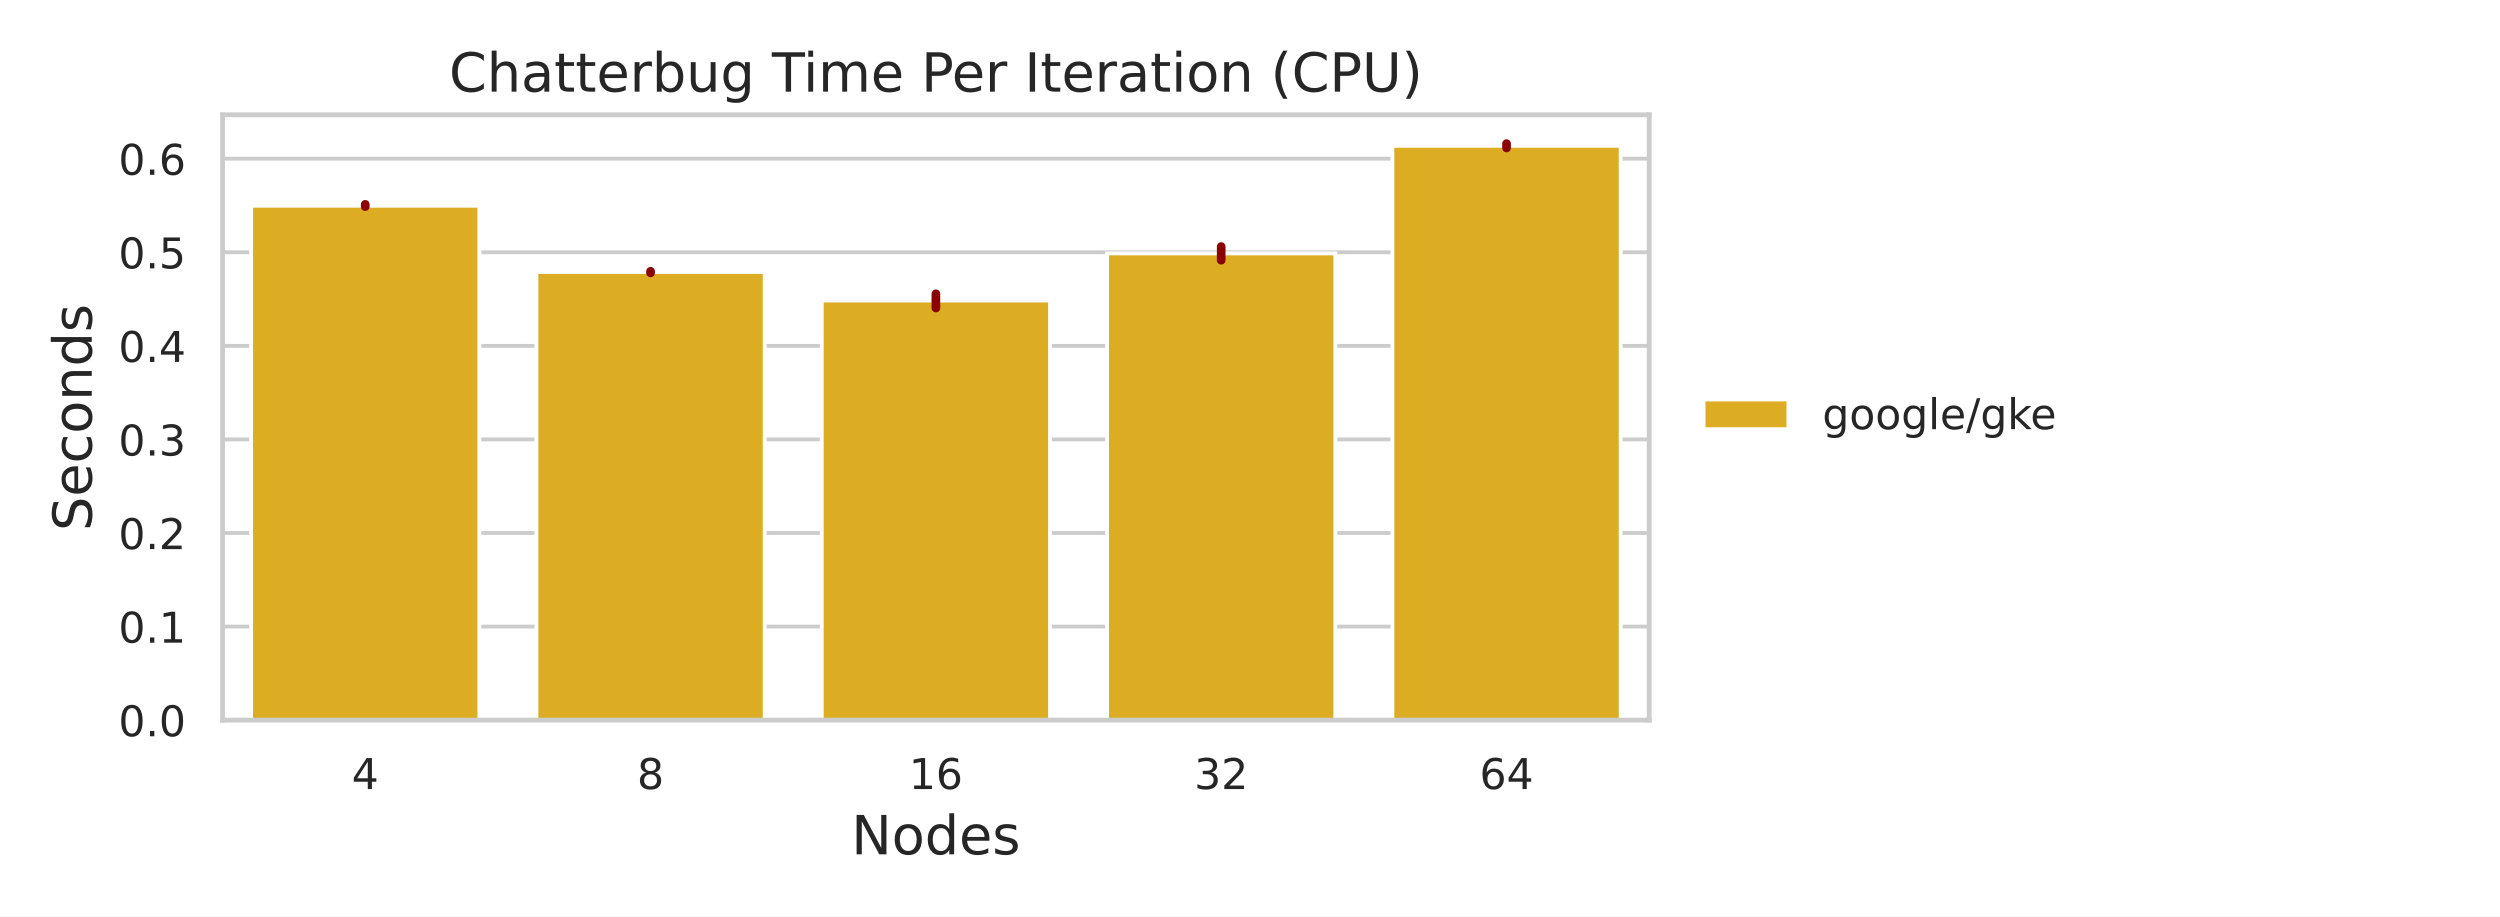
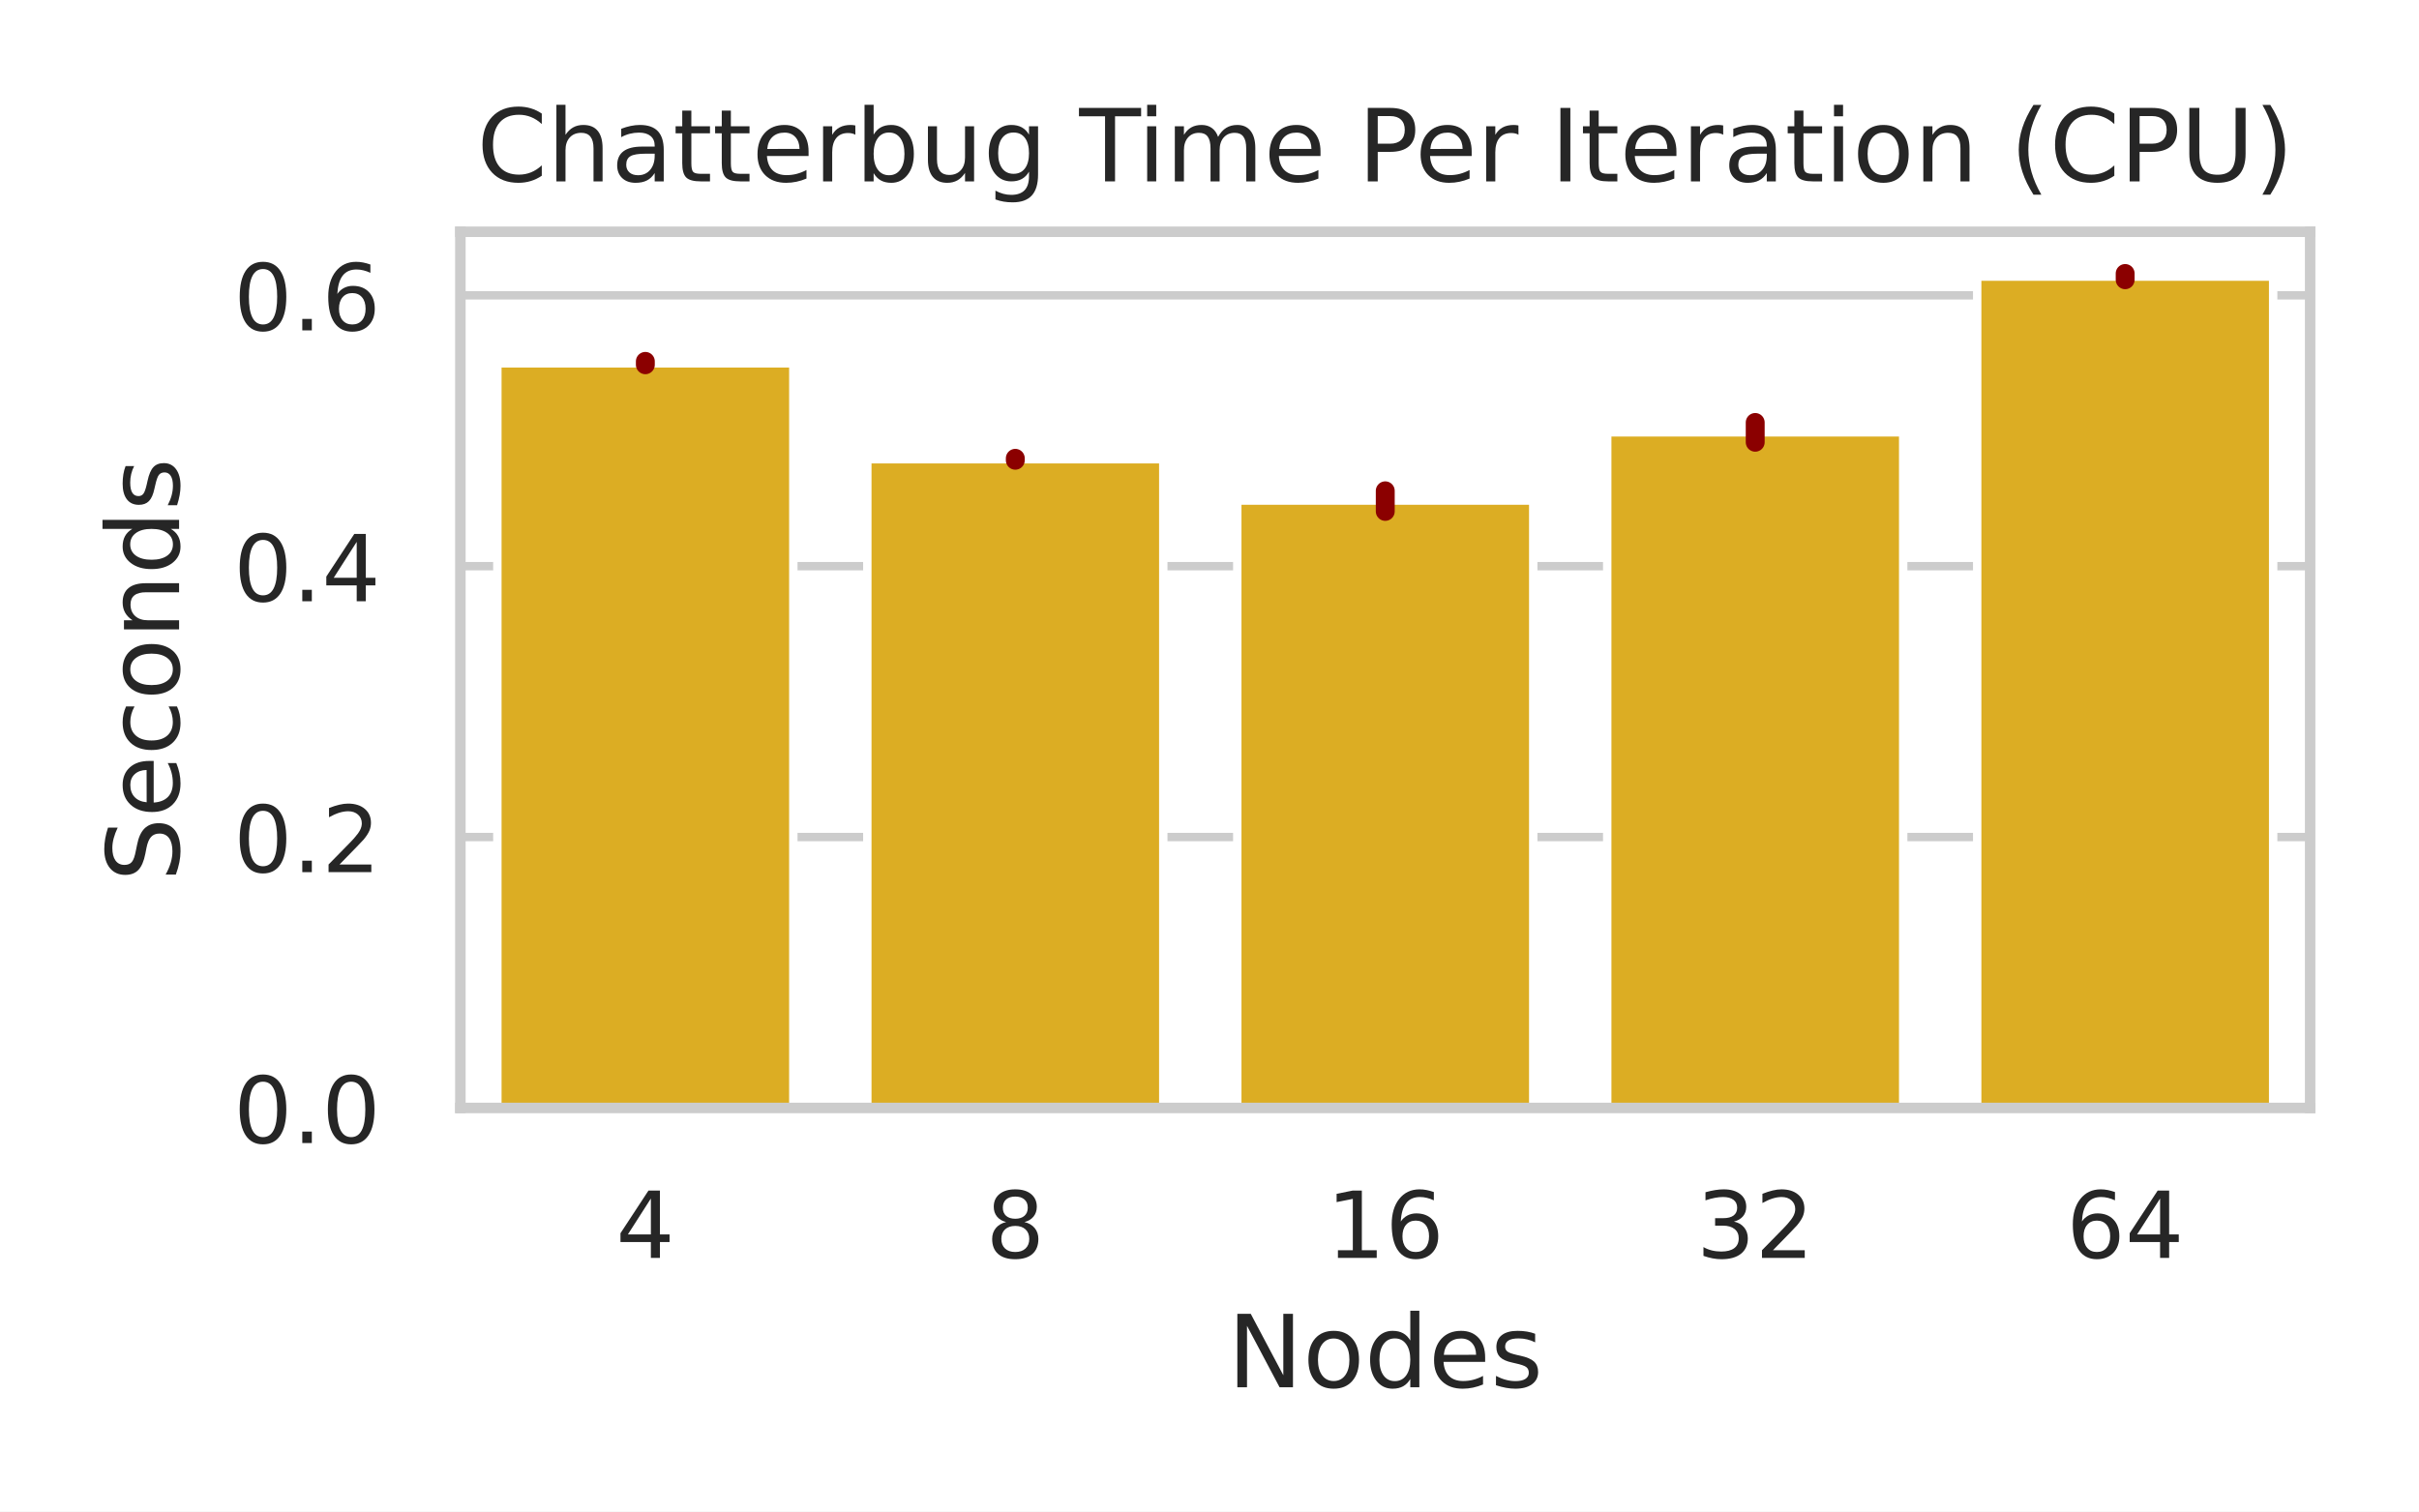
- <svg xmlns="http://www.w3.org/2000/svg" xmlns:xlink="http://www.w3.org/1999/xlink" width="648pt" height="237.6pt" viewBox="0 0 648 237.6" version="1.1">
+ <svg xmlns="http://www.w3.org/2000/svg" xmlns:xlink="http://www.w3.org/1999/xlink" width="288pt" height="180pt" viewBox="0 0 288 180" version="1.1">
  <defs>
    <style type="text/css">*{stroke-linejoin: round; stroke-linecap: butt}</style>
  </defs>
  <g id="figure_1">
    <g id="patch_1">
-       <path d="M 0 237.6  L 648 237.6  L 648 0  L 0 0  z " style="fill: #ffffff" />
+       <path d="M 0 180  L 288 180  L 288 0  L 0 0  z " style="fill: #ffffff" />
    </g>
    <g id="axes_1">
      <g id="patch_2">
-         <path d="M 57.69 186.66  L 427.471 186.66  L 427.471 29.76  L 57.69 29.76  z " style="fill: #ffffff" />
+         <path d="M 54.81 131.94  L 275.04 131.94  L 275.04 27.6  L 54.81 27.6  z " style="fill: #ffffff" />
      </g>
      <g id="matplotlib.axis_1">
        <g id="xtick_1">
          <g id="text_1">
-             <g style="fill: #262626" transform="translate(91.16875 204.5183) scale(0.11 -0.11)">
+             <g style="fill: #262626" transform="translate(73.33362 149.7983) scale(0.11 -0.11)">
              <defs>
                <path id="DejaVuSans-34" d="M 2419 4116  L 825 1625  L 2419 1625  L 2419 4116  z M 2253 4666  L 3047 4666  L 3047 1625  L 3713 1625  L 3713 1100  L 3047 1100  L 3047 0  L 2419 0  L 2419 1100  L 313 1100  L 313 1709  L 2253 4666  z " transform="scale(0.015625)" />
              </defs>
              <use xlink:href="#DejaVuSans-34" />
            </g>
          </g>
        </g>
        <g id="xtick_2">
          <g id="text_2">
-             <g style="fill: #262626" transform="translate(165.125 204.5183) scale(0.11 -0.11)">
+             <g style="fill: #262626" transform="translate(117.3796 149.7983) scale(0.11 -0.11)">
              <defs>
                <path id="DejaVuSans-38" d="M 2034 2216  Q 1584 2216 1326 1975  Q 1069 1734 1069 1313  Q 1069 891 1326 650  Q 1584 409 2034 409  Q 2484 409 2743 651  Q 3003 894 3003 1313  Q 3003 1734 2745 1975  Q 2488 2216 2034 2216  z M 1403 2484  Q 997 2584 770 2862  Q 544 3141 544 3541  Q 544 4100 942 4425  Q 1341 4750 2034 4750  Q 2731 4750 3128 4425  Q 3525 4100 3525 3541  Q 3525 3141 3298 2862  Q 3072 2584 2669 2484  Q 3125 2378 3379 2068  Q 3634 1759 3634 1313  Q 3634 634 3220 271  Q 2806 -91 2034 -91  Q 1263 -91 848 271  Q 434 634 434 1313  Q 434 1759 690 2068  Q 947 2378 1403 2484  z M 1172 3481  Q 1172 3119 1398 2916  Q 1625 2713 2034 2713  Q 2441 2713 2670 2916  Q 2900 3119 2900 3481  Q 2900 3844 2670 4047  Q 2441 4250 2034 4250  Q 1625 4250 1398 4047  Q 1172 3844 1172 3481  z " transform="scale(0.015625)" />
              </defs>
              <use xlink:href="#DejaVuSans-38" />
            </g>
          </g>
        </g>
        <g id="xtick_3">
          <g id="text_3">
-             <g style="fill: #262626" transform="translate(235.5819 204.5183) scale(0.11 -0.11)">
+             <g style="fill: #262626" transform="translate(157.9263 149.7983) scale(0.11 -0.11)">
              <defs>
                <path id="DejaVuSans-31" d="M 794 531  L 1825 531  L 1825 4091  L 703 3866  L 703 4441  L 1819 4666  L 2450 4666  L 2450 531  L 3481 531  L 3481 0  L 794 0  L 794 531  z " transform="scale(0.015625)" />
                <path id="DejaVuSans-36" d="M 2113 2584  Q 1688 2584 1439 2293  Q 1191 2003 1191 1497  Q 1191 994 1439 701  Q 1688 409 2113 409  Q 2538 409 2786 701  Q 3034 994 3034 1497  Q 3034 2003 2786 2293  Q 2538 2584 2113 2584  z M 3366 4563  L 3366 3988  Q 3128 4100 2886 4159  Q 2644 4219 2406 4219  Q 1781 4219 1451 3797  Q 1122 3375 1075 2522  Q 1259 2794 1537 2939  Q 1816 3084 2150 3084  Q 2853 3084 3261 2657  Q 3669 2231 3669 1497  Q 3669 778 3244 343  Q 2819 -91 2113 -91  Q 1303 -91 875 529  Q 447 1150 447 2328  Q 447 3434 972 4092  Q 1497 4750 2381 4750  Q 2619 4750 2861 4703  Q 3103 4656 3366 4563  z " transform="scale(0.015625)" />
              </defs>
              <use xlink:href="#DejaVuSans-31" />
              <use xlink:href="#DejaVuSans-36" x="63.623" />
            </g>
          </g>
        </g>
        <g id="xtick_4">
          <g id="text_4">
-             <g style="fill: #262626" transform="translate(309.5381 204.5183) scale(0.11 -0.11)">
+             <g style="fill: #262626" transform="translate(201.9723 149.7983) scale(0.11 -0.11)">
              <defs>
                <path id="DejaVuSans-33" d="M 2597 2516  Q 3050 2419 3304 2112  Q 3559 1806 3559 1356  Q 3559 666 3084 287  Q 2609 -91 1734 -91  Q 1441 -91 1130 -33  Q 819 25 488 141  L 488 750  Q 750 597 1062 519  Q 1375 441 1716 441  Q 2309 441 2620 675  Q 2931 909 2931 1356  Q 2931 1769 2642 2001  Q 2353 2234 1838 2234  L 1294 2234  L 1294 2753  L 1863 2753  Q 2328 2753 2575 2939  Q 2822 3125 2822 3475  Q 2822 3834 2567 4026  Q 2313 4219 1838 4219  Q 1578 4219 1281 4162  Q 984 4106 628 3988  L 628 4550  Q 988 4650 1302 4700  Q 1616 4750 1894 4750  Q 2613 4750 3031 4423  Q 3450 4097 3450 3541  Q 3450 3153 3228 2886  Q 3006 2619 2597 2516  z " transform="scale(0.015625)" />
                <path id="DejaVuSans-32" d="M 1228 531  L 3431 531  L 3431 0  L 469 0  L 469 531  Q 828 903 1448 1529  Q 2069 2156 2228 2338  Q 2531 2678 2651 2914  Q 2772 3150 2772 3378  Q 2772 3750 2511 3984  Q 2250 4219 1831 4219  Q 1534 4219 1204 4116  Q 875 4013 500 3803  L 500 4441  Q 881 4594 1212 4672  Q 1544 4750 1819 4750  Q 2544 4750 2975 4387  Q 3406 4025 3406 3419  Q 3406 3131 3298 2873  Q 3191 2616 2906 2266  Q 2828 2175 2409 1742  Q 1991 1309 1228 531  z " transform="scale(0.015625)" />
              </defs>
              <use xlink:href="#DejaVuSans-33" />
              <use xlink:href="#DejaVuSans-32" x="63.623" />
            </g>
          </g>
        </g>
        <g id="xtick_5">
          <g id="text_5">
-             <g style="fill: #262626" transform="translate(383.4943 204.5183) scale(0.11 -0.11)">
+             <g style="fill: #262626" transform="translate(246.0182 149.7983) scale(0.11 -0.11)">
              <use xlink:href="#DejaVuSans-36" />
              <use xlink:href="#DejaVuSans-34" x="63.623" />
            </g>
          </g>
        </g>
        <g id="text_6">
-           <g style="fill: #262626" transform="translate(220.6629 221.4437) scale(0.14 -0.14)">
+           <g style="fill: #262626" transform="translate(146.1384 165.2041) scale(0.12 -0.12)">
            <defs>
              <path id="DejaVuSans-4e" d="M 628 4666  L 1478 4666  L 3547 763  L 3547 4666  L 4159 4666  L 4159 0  L 3309 0  L 1241 3903  L 1241 0  L 628 0  L 628 4666  z " transform="scale(0.015625)" />
              <path id="DejaVuSans-6f" d="M 1959 3097  Q 1497 3097 1228 2736  Q 959 2375 959 1747  Q 959 1119 1226 758  Q 1494 397 1959 397  Q 2419 397 2687 759  Q 2956 1122 2956 1747  Q 2956 2369 2687 2733  Q 2419 3097 1959 3097  z M 1959 3584  Q 2709 3584 3137 3096  Q 3566 2609 3566 1747  Q 3566 888 3137 398  Q 2709 -91 1959 -91  Q 1206 -91 779 398  Q 353 888 353 1747  Q 353 2609 779 3096  Q 1206 3584 1959 3584  z " transform="scale(0.015625)" />
              <path id="DejaVuSans-64" d="M 2906 2969  L 2906 4863  L 3481 4863  L 3481 0  L 2906 0  L 2906 525  Q 2725 213 2448 61  Q 2172 -91 1784 -91  Q 1150 -91 751 415  Q 353 922 353 1747  Q 353 2572 751 3078  Q 1150 3584 1784 3584  Q 2172 3584 2448 3432  Q 2725 3281 2906 2969  z M 947 1747  Q 947 1113 1208 752  Q 1469 391 1925 391  Q 2381 391 2643 752  Q 2906 1113 2906 1747  Q 2906 2381 2643 2742  Q 2381 3103 1925 3103  Q 1469 3103 1208 2742  Q 947 2381 947 1747  z " transform="scale(0.015625)" />
              <path id="DejaVuSans-65" d="M 3597 1894  L 3597 1613  L 953 1613  Q 991 1019 1311 708  Q 1631 397 2203 397  Q 2534 397 2845 478  Q 3156 559 3463 722  L 3463 178  Q 3153 47 2828 -22  Q 2503 -91 2169 -91  Q 1331 -91 842 396  Q 353 884 353 1716  Q 353 2575 817 3079  Q 1281 3584 2069 3584  Q 2775 3584 3186 3129  Q 3597 2675 3597 1894  z M 3022 2063  Q 3016 2534 2758 2815  Q 2500 3097 2075 3097  Q 1594 3097 1305 2825  Q 1016 2553 972 2059  L 3022 2063  z " transform="scale(0.015625)" />
              <path id="DejaVuSans-73" d="M 2834 3397  L 2834 2853  Q 2591 2978 2328 3040  Q 2066 3103 1784 3103  Q 1356 3103 1142 2972  Q 928 2841 928 2578  Q 928 2378 1081 2264  Q 1234 2150 1697 2047  L 1894 2003  Q 2506 1872 2764 1633  Q 3022 1394 3022 966  Q 3022 478 2636 193  Q 2250 -91 1575 -91  Q 1294 -91 989 -36  Q 684 19 347 128  L 347 722  Q 666 556 975 473  Q 1284 391 1588 391  Q 1994 391 2212 530  Q 2431 669 2431 922  Q 2431 1156 2273 1281  Q 2116 1406 1581 1522  L 1381 1569  Q 847 1681 609 1914  Q 372 2147 372 2553  Q 372 3047 722 3315  Q 1072 3584 1716 3584  Q 2034 3584 2315 3537  Q 2597 3491 2834 3397  z " transform="scale(0.015625)" />
            </defs>
            <use xlink:href="#DejaVuSans-4e" />
            <use xlink:href="#DejaVuSans-6f" x="74.805" />
            <use xlink:href="#DejaVuSans-64" x="135.986" />
            <use xlink:href="#DejaVuSans-65" x="199.463" />
            <use xlink:href="#DejaVuSans-73" x="260.986" />
          </g>
        </g>
      </g>
      <g id="matplotlib.axis_2">
        <g id="ytick_1">
          <g id="line2d_1">
-             <path d="M 57.69 186.66  L 427.471 186.66  " clip-path="url(#pb6e6825725)" style="fill: none; stroke: #cccccc; stroke-linecap: round" />
+             <path d="M 54.81 131.94  L 275.04 131.94  " clip-path="url(#pbb987b1642)" style="fill: none; stroke: #cccccc; stroke-linecap: round" />
          </g>
          <g id="text_7">
-             <g style="fill: #262626" transform="translate(30.69656 190.8391) scale(0.11 -0.11)">
+             <g style="fill: #262626" transform="translate(27.81656 136.1191) scale(0.11 -0.11)">
              <defs>
                <path id="DejaVuSans-30" d="M 2034 4250  Q 1547 4250 1301 3770  Q 1056 3291 1056 2328  Q 1056 1369 1301 889  Q 1547 409 2034 409  Q 2525 409 2770 889  Q 3016 1369 3016 2328  Q 3016 3291 2770 3770  Q 2525 4250 2034 4250  z M 2034 4750  Q 2819 4750 3233 4129  Q 3647 3509 3647 2328  Q 3647 1150 3233 529  Q 2819 -91 2034 -91  Q 1250 -91 836 529  Q 422 1150 422 2328  Q 422 3509 836 4129  Q 1250 4750 2034 4750  z " transform="scale(0.015625)" />
                <path id="DejaVuSans-2e" d="M 684 794  L 1344 794  L 1344 0  L 684 0  L 684 794  z " transform="scale(0.015625)" />
              </defs>
              <use xlink:href="#DejaVuSans-30" />
              <use xlink:href="#DejaVuSans-2e" x="63.623" />
              <use xlink:href="#DejaVuSans-30" x="95.41" />
            </g>
          </g>
        </g>
        <g id="ytick_2">
          <g id="line2d_2">
-             <path d="M 57.69 162.406  L 427.471 162.406  " clip-path="url(#pb6e6825725)" style="fill: none; stroke: #cccccc; stroke-linecap: round" />
+             <path d="M 54.81 99.681  L 275.04 99.681  " clip-path="url(#pbb987b1642)" style="fill: none; stroke: #cccccc; stroke-linecap: round" />
          </g>
          <g id="text_8">
-             <g style="fill: #262626" transform="translate(30.69656 166.5847) scale(0.11 -0.11)">
-               <use xlink:href="#DejaVuSans-30" />
-               <use xlink:href="#DejaVuSans-2e" x="63.623" />
-               <use xlink:href="#DejaVuSans-31" x="95.41" />
+             <g style="fill: #262626" transform="translate(27.81656 103.8603) scale(0.11 -0.11)">
+               <use xlink:href="#DejaVuSans-30" />
+               <use xlink:href="#DejaVuSans-2e" x="63.623" />
+               <use xlink:href="#DejaVuSans-32" x="95.41" />
            </g>
          </g>
        </g>
        <g id="ytick_3">
          <g id="line2d_3">
-             <path d="M 57.69 138.151  L 427.471 138.151  " clip-path="url(#pb6e6825725)" style="fill: none; stroke: #cccccc; stroke-linecap: round" />
+             <path d="M 54.81 67.422  L 275.04 67.422  " clip-path="url(#pbb987b1642)" style="fill: none; stroke: #cccccc; stroke-linecap: round" />
          </g>
          <g id="text_9">
-             <g style="fill: #262626" transform="translate(30.69656 142.3303) scale(0.11 -0.11)">
-               <use xlink:href="#DejaVuSans-30" />
-               <use xlink:href="#DejaVuSans-2e" x="63.623" />
-               <use xlink:href="#DejaVuSans-32" x="95.41" />
+             <g style="fill: #262626" transform="translate(27.81656 71.60151) scale(0.11 -0.11)">
+               <use xlink:href="#DejaVuSans-30" />
+               <use xlink:href="#DejaVuSans-2e" x="63.623" />
+               <use xlink:href="#DejaVuSans-34" x="95.41" />
            </g>
          </g>
        </g>
        <g id="ytick_4">
          <g id="line2d_4">
-             <path d="M 57.69 113.897  L 427.471 113.897  " clip-path="url(#pb6e6825725)" style="fill: none; stroke: #cccccc; stroke-linecap: round" />
+             <path d="M 54.81 35.164  L 275.04 35.164  " clip-path="url(#pbb987b1642)" style="fill: none; stroke: #cccccc; stroke-linecap: round" />
          </g>
          <g id="text_10">
-             <g style="fill: #262626" transform="translate(30.69656 118.0759) scale(0.11 -0.11)">
-               <use xlink:href="#DejaVuSans-30" />
-               <use xlink:href="#DejaVuSans-2e" x="63.623" />
-               <use xlink:href="#DejaVuSans-33" x="95.41" />
-             </g>
-           </g>
-         </g>
-         <g id="ytick_5">
-           <g id="line2d_5">
-             <path d="M 57.69 89.642  L 427.471 89.642  " clip-path="url(#pb6e6825725)" style="fill: none; stroke: #cccccc; stroke-linecap: round" />
-           </g>
-           <g id="text_11">
-             <g style="fill: #262626" transform="translate(30.69656 93.82154) scale(0.11 -0.11)">
-               <use xlink:href="#DejaVuSans-30" />
-               <use xlink:href="#DejaVuSans-2e" x="63.623" />
-               <use xlink:href="#DejaVuSans-34" x="95.41" />
-             </g>
-           </g>
-         </g>
-         <g id="ytick_6">
-           <g id="line2d_6">
-             <path d="M 57.69 65.388  L 427.471 65.388  " clip-path="url(#pb6e6825725)" style="fill: none; stroke: #cccccc; stroke-linecap: round" />
-           </g>
-           <g id="text_12">
-             <g style="fill: #262626" transform="translate(30.69656 69.56714) scale(0.11 -0.11)">
-               <defs>
-                 <path id="DejaVuSans-35" d="M 691 4666  L 3169 4666  L 3169 4134  L 1269 4134  L 1269 2991  Q 1406 3038 1543 3061  Q 1681 3084 1819 3084  Q 2600 3084 3056 2656  Q 3513 2228 3513 1497  Q 3513 744 3044 326  Q 2575 -91 1722 -91  Q 1428 -91 1123 -41  Q 819 9 494 109  L 494 744  Q 775 591 1075 516  Q 1375 441 1709 441  Q 2250 441 2565 725  Q 2881 1009 2881 1497  Q 2881 1984 2565 2268  Q 2250 2553 1709 2553  Q 1456 2553 1204 2497  Q 953 2441 691 2322  L 691 4666  z " transform="scale(0.015625)" />
-               </defs>
-               <use xlink:href="#DejaVuSans-30" />
-               <use xlink:href="#DejaVuSans-2e" x="63.623" />
-               <use xlink:href="#DejaVuSans-35" x="95.41" />
-             </g>
-           </g>
-         </g>
-         <g id="ytick_7">
-           <g id="line2d_7">
-             <path d="M 57.69 41.134  L 427.471 41.134  " clip-path="url(#pb6e6825725)" style="fill: none; stroke: #cccccc; stroke-linecap: round" />
-           </g>
-           <g id="text_13">
-             <g style="fill: #262626" transform="translate(30.69656 45.31274) scale(0.11 -0.11)">
+             <g style="fill: #262626" transform="translate(27.81656 39.34269) scale(0.11 -0.11)">
              <use xlink:href="#DejaVuSans-30" />
              <use xlink:href="#DejaVuSans-2e" x="63.623" />
              <use xlink:href="#DejaVuSans-36" x="95.41" />
            </g>
          </g>
        </g>
-         <g id="text_14">
-           <g style="fill: #262626" transform="translate(23.785 137.6198) rotate(-90) scale(0.14 -0.14)">
+         <g id="text_11">
+           <g style="fill: #262626" transform="translate(21.32094 104.9784) rotate(-90) scale(0.12 -0.12)">
            <defs>
              <path id="DejaVuSans-53" d="M 3425 4513  L 3425 3897  Q 3066 4069 2747 4153  Q 2428 4238 2131 4238  Q 1616 4238 1336 4038  Q 1056 3838 1056 3469  Q 1056 3159 1242 3001  Q 1428 2844 1947 2747  L 2328 2669  Q 3034 2534 3370 2195  Q 3706 1856 3706 1288  Q 3706 609 3251 259  Q 2797 -91 1919 -91  Q 1588 -91 1214 -16  Q 841 59 441 206  L 441 856  Q 825 641 1194 531  Q 1563 422 1919 422  Q 2459 422 2753 634  Q 3047 847 3047 1241  Q 3047 1584 2836 1778  Q 2625 1972 2144 2069  L 1759 2144  Q 1053 2284 737 2584  Q 422 2884 422 3419  Q 422 4038 858 4394  Q 1294 4750 2059 4750  Q 2388 4750 2728 4690  Q 3069 4631 3425 4513  z " transform="scale(0.015625)" />
              <path id="DejaVuSans-63" d="M 3122 3366  L 3122 2828  Q 2878 2963 2633 3030  Q 2388 3097 2138 3097  Q 1578 3097 1268 2742  Q 959 2388 959 1747  Q 959 1106 1268 751  Q 1578 397 2138 397  Q 2388 397 2633 464  Q 2878 531 3122 666  L 3122 134  Q 2881 22 2623 -34  Q 2366 -91 2075 -91  Q 1284 -91 818 406  Q 353 903 353 1747  Q 353 2603 823 3093  Q 1294 3584 2113 3584  Q 2378 3584 2631 3529  Q 2884 3475 3122 3366  z " transform="scale(0.015625)" />
              <path id="DejaVuSans-6e" d="M 3513 2113  L 3513 0  L 2938 0  L 2938 2094  Q 2938 2591 2744 2837  Q 2550 3084 2163 3084  Q 1697 3084 1428 2787  Q 1159 2491 1159 1978  L 1159 0  L 581 0  L 581 3500  L 1159 3500  L 1159 2956  Q 1366 3272 1645 3428  Q 1925 3584 2291 3584  Q 2894 3584 3203 3211  Q 3513 2838 3513 2113  z " transform="scale(0.015625)" />
            </defs>
            <use xlink:href="#DejaVuSans-53" />
            <use xlink:href="#DejaVuSans-65" x="63.477" />
            <use xlink:href="#DejaVuSans-63" x="125" />
            <use xlink:href="#DejaVuSans-6f" x="179.98" />
            <use xlink:href="#DejaVuSans-6e" x="241.162" />
            <use xlink:href="#DejaVuSans-64" x="304.541" />
            <use xlink:href="#DejaVuSans-73" x="368.018" />
          </g>
        </g>
      </g>
      <g id="patch_3">
-         <path d="M 65.086 186.66  L 124.251 186.66  L 124.251 53.324  L 65.086 53.324  z " clip-path="url(#pb6e6825725)" style="fill: #dcad23; stroke: #ffffff; stroke-linejoin: miter" />
+         <path d="M 59.215 131.94  L 94.451 131.94  L 94.451 43.27  L 59.215 43.27  z " clip-path="url(#pbb987b1642)" style="fill: #dcad23; stroke: #ffffff; stroke-linejoin: miter" />
      </g>
      <g id="patch_4">
-         <path d="M 139.042 186.66  L 198.207 186.66  L 198.207 70.498  L 139.042 70.498  z " clip-path="url(#pb6e6825725)" style="fill: #dcad23; stroke: #ffffff; stroke-linejoin: miter" />
+         <path d="M 103.261 131.94  L 138.497 131.94  L 138.497 54.691  L 103.261 54.691  z " clip-path="url(#pbb987b1642)" style="fill: #dcad23; stroke: #ffffff; stroke-linejoin: miter" />
      </g>
      <g id="patch_5">
-         <path d="M 212.998 186.66  L 272.163 186.66  L 272.163 77.896  L 212.998 77.896  z " clip-path="url(#pb6e6825725)" style="fill: #dcad23; stroke: #ffffff; stroke-linejoin: miter" />
+         <path d="M 147.307 131.94  L 182.543 131.94  L 182.543 59.611  L 147.307 59.611  z " clip-path="url(#pbb987b1642)" style="fill: #dcad23; stroke: #ffffff; stroke-linejoin: miter" />
      </g>
      <g id="patch_6">
-         <path d="M 286.954 186.66  L 346.119 186.66  L 346.119 65.68  L 286.954 65.68  z " clip-path="url(#pb6e6825725)" style="fill: #dcad23; stroke: #ffffff; stroke-linejoin: miter" />
+         <path d="M 191.353 131.94  L 226.589 131.94  L 226.589 51.487  L 191.353 51.487  z " clip-path="url(#pbb987b1642)" style="fill: #dcad23; stroke: #ffffff; stroke-linejoin: miter" />
      </g>
      <g id="patch_7">
-         <path d="M 360.911 186.66  L 420.076 186.66  L 420.076 37.792  L 360.911 37.792  z " clip-path="url(#pb6e6825725)" style="fill: #dcad23; stroke: #ffffff; stroke-linejoin: miter" />
+         <path d="M 235.399 131.94  L 270.635 131.94  L 270.635 32.941  L 235.399 32.941  z " clip-path="url(#pbb987b1642)" style="fill: #dcad23; stroke: #ffffff; stroke-linejoin: miter" />
      </g>
      <g id="patch_8">
-         <path d="M 94.668 186.66  L 94.668 186.66  L 94.668 186.66  L 94.668 186.66  z " clip-path="url(#pb6e6825725)" style="fill: #dcad23; stroke: #ffffff; stroke-linejoin: miter" />
+         <path d="M 76.833 131.94  L 76.833 131.94  L 76.833 131.94  L 76.833 131.94  z " clip-path="url(#pbb987b1642)" style="fill: #dcad23; stroke: #ffffff; stroke-linejoin: miter" />
+       </g>
+       <g id="line2d_5">
+         <path d="M 76.833 43.437  L 76.833 43.035  " clip-path="url(#pbb987b1642)" style="fill: none; stroke: #8b0000; stroke-width: 2.25; stroke-linecap: round" />
+       </g>
+       <g id="line2d_6">
+         <path d="M 120.879 54.809  L 120.879 54.578  " clip-path="url(#pbb987b1642)" style="fill: none; stroke: #8b0000; stroke-width: 2.25; stroke-linecap: round" />
+       </g>
+       <g id="line2d_7">
+         <path d="M 164.925 60.9  L 164.925 58.448  " clip-path="url(#pbb987b1642)" style="fill: none; stroke: #8b0000; stroke-width: 2.25; stroke-linecap: round" />
      </g>
      <g id="line2d_8">
-         <path d="M 94.668 53.552  L 94.668 52.971  " clip-path="url(#pb6e6825725)" style="fill: none; stroke: #8b0000; stroke-width: 2.25; stroke-linecap: round" />
+         <path d="M 208.971 52.665  L 208.971 50.31  " clip-path="url(#pbb987b1642)" style="fill: none; stroke: #8b0000; stroke-width: 2.25; stroke-linecap: round" />
      </g>
      <g id="line2d_9">
-         <path d="M 168.624 70.724  L 168.624 70.328  " clip-path="url(#pb6e6825725)" style="fill: none; stroke: #8b0000; stroke-width: 2.25; stroke-linecap: round" />
-       </g>
-       <g id="line2d_10">
-         <path d="M 242.581 79.834  L 242.581 76.147  " clip-path="url(#pb6e6825725)" style="fill: none; stroke: #8b0000; stroke-width: 2.25; stroke-linecap: round" />
-       </g>
-       <g id="line2d_11">
-         <path d="M 316.537 67.45  L 316.537 63.91  " clip-path="url(#pb6e6825725)" style="fill: none; stroke: #8b0000; stroke-width: 2.25; stroke-linecap: round" />
-       </g>
-       <g id="line2d_12">
-         <path d="M 390.493 38.353  L 390.493 37.231  " clip-path="url(#pb6e6825725)" style="fill: none; stroke: #8b0000; stroke-width: 2.25; stroke-linecap: round" />
+         <path d="M 253.017 33.314  L 253.017 32.569  " clip-path="url(#pbb987b1642)" style="fill: none; stroke: #8b0000; stroke-width: 2.25; stroke-linecap: round" />
      </g>
      <g id="patch_9">
-         <path d="M 57.69 186.66  L 57.69 29.76  " style="fill: none; stroke: #cccccc; stroke-width: 1.25; stroke-linejoin: miter; stroke-linecap: square" />
+         <path d="M 54.81 131.94  L 54.81 27.6  " style="fill: none; stroke: #cccccc; stroke-width: 1.25; stroke-linejoin: miter; stroke-linecap: square" />
      </g>
      <g id="patch_10">
-         <path d="M 427.471 186.66  L 427.471 29.76  " style="fill: none; stroke: #cccccc; stroke-width: 1.25; stroke-linejoin: miter; stroke-linecap: square" />
+         <path d="M 275.04 131.94  L 275.04 27.6  " style="fill: none; stroke: #cccccc; stroke-width: 1.25; stroke-linejoin: miter; stroke-linecap: square" />
      </g>
      <g id="patch_11">
-         <path d="M 57.69 186.66  L 427.471 186.66  " style="fill: none; stroke: #cccccc; stroke-width: 1.25; stroke-linejoin: miter; stroke-linecap: square" />
+         <path d="M 54.81 131.94  L 275.04 131.94  " style="fill: none; stroke: #cccccc; stroke-width: 1.25; stroke-linejoin: miter; stroke-linecap: square" />
      </g>
      <g id="patch_12">
-         <path d="M 57.69 29.76  L 427.471 29.76  " style="fill: none; stroke: #cccccc; stroke-width: 1.25; stroke-linejoin: miter; stroke-linecap: square" />
-       </g>
-       <g id="text_15">
-         <g style="fill: #262626" transform="translate(116.4056 23.76) scale(0.14 -0.14)">
+         <path d="M 54.81 27.6  L 275.04 27.6  " style="fill: none; stroke: #cccccc; stroke-width: 1.25; stroke-linejoin: miter; stroke-linecap: square" />
+       </g>
+       <g id="text_12">
+         <g style="fill: #262626" transform="translate(56.775 21.6) scale(0.12 -0.12)">
          <defs>
            <path id="DejaVuSans-43" d="M 4122 4306  L 4122 3641  Q 3803 3938 3442 4084  Q 3081 4231 2675 4231  Q 1875 4231 1450 3742  Q 1025 3253 1025 2328  Q 1025 1406 1450 917  Q 1875 428 2675 428  Q 3081 428 3442 575  Q 3803 722 4122 1019  L 4122 359  Q 3791 134 3420 21  Q 3050 -91 2638 -91  Q 1578 -91 968 557  Q 359 1206 359 2328  Q 359 3453 968 4101  Q 1578 4750 2638 4750  Q 3056 4750 3426 4639  Q 3797 4528 4122 4306  z " transform="scale(0.015625)" />
            <path id="DejaVuSans-68" d="M 3513 2113  L 3513 0  L 2938 0  L 2938 2094  Q 2938 2591 2744 2837  Q 2550 3084 2163 3084  Q 1697 3084 1428 2787  Q 1159 2491 1159 1978  L 1159 0  L 581 0  L 581 4863  L 1159 4863  L 1159 2956  Q 1366 3272 1645 3428  Q 1925 3584 2291 3584  Q 2894 3584 3203 3211  Q 3513 2838 3513 2113  z " transform="scale(0.015625)" />
            <path id="DejaVuSans-61" d="M 2194 1759  Q 1497 1759 1228 1600  Q 959 1441 959 1056  Q 959 750 1161 570  Q 1363 391 1709 391  Q 2188 391 2477 730  Q 2766 1069 2766 1631  L 2766 1759  L 2194 1759  z M 3341 1997  L 3341 0  L 2766 0  L 2766 531  Q 2569 213 2275 61  Q 1981 -91 1556 -91  Q 1019 -91 701 211  Q 384 513 384 1019  Q 384 1609 779 1909  Q 1175 2209 1959 2209  L 2766 2209  L 2766 2266  Q 2766 2663 2505 2880  Q 2244 3097 1772 3097  Q 1472 3097 1187 3025  Q 903 2953 641 2809  L 641 3341  Q 956 3463 1253 3523  Q 1550 3584 1831 3584  Q 2591 3584 2966 3190  Q 3341 2797 3341 1997  z " transform="scale(0.015625)" />
            <path id="DejaVuSans-74" d="M 1172 4494  L 1172 3500  L 2356 3500  L 2356 3053  L 1172 3053  L 1172 1153  Q 1172 725 1289 603  Q 1406 481 1766 481  L 2356 481  L 2356 0  L 1766 0  Q 1100 0 847 248  Q 594 497 594 1153  L 594 3053  L 172 3053  L 172 3500  L 594 3500  L 594 4494  L 1172 4494  z " transform="scale(0.015625)" />
            <path id="DejaVuSans-72" d="M 2631 2963  Q 2534 3019 2420 3045  Q 2306 3072 2169 3072  Q 1681 3072 1420 2755  Q 1159 2438 1159 1844  L 1159 0  L 581 0  L 581 3500  L 1159 3500  L 1159 2956  Q 1341 3275 1631 3429  Q 1922 3584 2338 3584  Q 2397 3584 2469 3576  Q 2541 3569 2628 3553  L 2631 2963  z " transform="scale(0.015625)" />
            <path id="DejaVuSans-62" d="M 3116 1747  Q 3116 2381 2855 2742  Q 2594 3103 2138 3103  Q 1681 3103 1420 2742  Q 1159 2381 1159 1747  Q 1159 1113 1420 752  Q 1681 391 2138 391  Q 2594 391 2855 752  Q 3116 1113 3116 1747  z M 1159 2969  Q 1341 3281 1617 3432  Q 1894 3584 2278 3584  Q 2916 3584 3314 3078  Q 3713 2572 3713 1747  Q 3713 922 3314 415  Q 2916 -91 2278 -91  Q 1894 -91 1617 61  Q 1341 213 1159 525  L 1159 0  L 581 0  L 581 4863  L 1159 4863  L 1159 2969  z " transform="scale(0.015625)" />
            <path id="DejaVuSans-75" d="M 544 1381  L 544 3500  L 1119 3500  L 1119 1403  Q 1119 906 1312 657  Q 1506 409 1894 409  Q 2359 409 2629 706  Q 2900 1003 2900 1516  L 2900 3500  L 3475 3500  L 3475 0  L 2900 0  L 2900 538  Q 2691 219 2414 64  Q 2138 -91 1772 -91  Q 1169 -91 856 284  Q 544 659 544 1381  z M 1991 3584  L 1991 3584  z " transform="scale(0.015625)" />
            <path id="DejaVuSans-67" d="M 2906 1791  Q 2906 2416 2648 2759  Q 2391 3103 1925 3103  Q 1463 3103 1205 2759  Q 947 2416 947 1791  Q 947 1169 1205 825  Q 1463 481 1925 481  Q 2391 481 2648 825  Q 2906 1169 2906 1791  z M 3481 434  Q 3481 -459 3084 -895  Q 2688 -1331 1869 -1331  Q 1566 -1331 1297 -1286  Q 1028 -1241 775 -1147  L 775 -588  Q 1028 -725 1275 -790  Q 1522 -856 1778 -856  Q 2344 -856 2625 -561  Q 2906 -266 2906 331  L 2906 616  Q 2728 306 2450 153  Q 2172 0 1784 0  Q 1141 0 747 490  Q 353 981 353 1791  Q 353 2603 747 3093  Q 1141 3584 1784 3584  Q 2172 3584 2450 3431  Q 2728 3278 2906 2969  L 2906 3500  L 3481 3500  L 3481 434  z " transform="scale(0.015625)" />
            <path id="DejaVuSans-20" transform="scale(0.015625)" />
            <path id="DejaVuSans-54" d="M -19 4666  L 3928 4666  L 3928 4134  L 2272 4134  L 2272 0  L 1638 0  L 1638 4134  L -19 4134  L -19 4666  z " transform="scale(0.015625)" />
            <path id="DejaVuSans-69" d="M 603 3500  L 1178 3500  L 1178 0  L 603 0  L 603 3500  z M 603 4863  L 1178 4863  L 1178 4134  L 603 4134  L 603 4863  z " transform="scale(0.015625)" />
            <path id="DejaVuSans-6d" d="M 3328 2828  Q 3544 3216 3844 3400  Q 4144 3584 4550 3584  Q 5097 3584 5394 3201  Q 5691 2819 5691 2113  L 5691 0  L 5113 0  L 5113 2094  Q 5113 2597 4934 2840  Q 4756 3084 4391 3084  Q 3944 3084 3684 2787  Q 3425 2491 3425 1978  L 3425 0  L 2847 0  L 2847 2094  Q 2847 2600 2669 2842  Q 2491 3084 2119 3084  Q 1678 3084 1418 2786  Q 1159 2488 1159 1978  L 1159 0  L 581 0  L 581 3500  L 1159 3500  L 1159 2956  Q 1356 3278 1631 3431  Q 1906 3584 2284 3584  Q 2666 3584 2933 3390  Q 3200 3197 3328 2828  z " transform="scale(0.015625)" />
            <path id="DejaVuSans-50" d="M 1259 4147  L 1259 2394  L 2053 2394  Q 2494 2394 2734 2622  Q 2975 2850 2975 3272  Q 2975 3691 2734 3919  Q 2494 4147 2053 4147  L 1259 4147  z M 628 4666  L 2053 4666  Q 2838 4666 3239 4311  Q 3641 3956 3641 3272  Q 3641 2581 3239 2228  Q 2838 1875 2053 1875  L 1259 1875  L 1259 0  L 628 0  L 628 4666  z " transform="scale(0.015625)" />
            <path id="DejaVuSans-49" d="M 628 4666  L 1259 4666  L 1259 0  L 628 0  L 628 4666  z " transform="scale(0.015625)" />
            <path id="DejaVuSans-28" d="M 1984 4856  Q 1566 4138 1362 3434  Q 1159 2731 1159 2009  Q 1159 1288 1364 580  Q 1569 -128 1984 -844  L 1484 -844  Q 1016 -109 783 600  Q 550 1309 550 2009  Q 550 2706 781 3412  Q 1013 4119 1484 4856  L 1984 4856  z " transform="scale(0.015625)" />
            <path id="DejaVuSans-55" d="M 556 4666  L 1191 4666  L 1191 1831  Q 1191 1081 1462 751  Q 1734 422 2344 422  Q 2950 422 3222 751  Q 3494 1081 3494 1831  L 3494 4666  L 4128 4666  L 4128 1753  Q 4128 841 3676 375  Q 3225 -91 2344 -91  Q 1459 -91 1007 375  Q 556 841 556 1753  L 556 4666  z " transform="scale(0.015625)" />
            <path id="DejaVuSans-29" d="M 513 4856  L 1013 4856  Q 1481 4119 1714 3412  Q 1947 2706 1947 2009  Q 1947 1309 1714 600  Q 1481 -109 1013 -844  L 513 -844  Q 928 -128 1133 580  Q 1338 1288 1338 2009  Q 1338 2731 1133 3434  Q 928 4138 513 4856  z " transform="scale(0.015625)" />
          </defs>
          <use xlink:href="#DejaVuSans-43" />
          <use xlink:href="#DejaVuSans-68" x="69.824" />
          <use xlink:href="#DejaVuSans-61" x="133.203" />
          <use xlink:href="#DejaVuSans-74" x="194.482" />
          <use xlink:href="#DejaVuSans-74" x="233.691" />
          <use xlink:href="#DejaVuSans-65" x="272.9" />
          <use xlink:href="#DejaVuSans-72" x="334.424" />
          <use xlink:href="#DejaVuSans-62" x="375.537" />
          <use xlink:href="#DejaVuSans-75" x="439.014" />
          <use xlink:href="#DejaVuSans-67" x="502.393" />
          <use xlink:href="#DejaVuSans-20" x="565.869" />
          <use xlink:href="#DejaVuSans-54" x="597.656" />
          <use xlink:href="#DejaVuSans-69" x="655.615" />
          <use xlink:href="#DejaVuSans-6d" x="683.398" />
          <use xlink:href="#DejaVuSans-65" x="780.811" />
          <use xlink:href="#DejaVuSans-20" x="842.334" />
          <use xlink:href="#DejaVuSans-50" x="874.121" />
          <use xlink:href="#DejaVuSans-65" x="930.799" />
          <use xlink:href="#DejaVuSans-72" x="992.322" />
          <use xlink:href="#DejaVuSans-20" x="1033.436" />
          <use xlink:href="#DejaVuSans-49" x="1065.223" />
          <use xlink:href="#DejaVuSans-74" x="1094.715" />
          <use xlink:href="#DejaVuSans-65" x="1133.924" />
          <use xlink:href="#DejaVuSans-72" x="1195.447" />
          <use xlink:href="#DejaVuSans-61" x="1236.561" />
          <use xlink:href="#DejaVuSans-74" x="1297.84" />
          <use xlink:href="#DejaVuSans-69" x="1337.049" />
          <use xlink:href="#DejaVuSans-6f" x="1364.832" />
          <use xlink:href="#DejaVuSans-6e" x="1426.014" />
          <use xlink:href="#DejaVuSans-20" x="1489.393" />
          <use xlink:href="#DejaVuSans-28" x="1521.18" />
          <use xlink:href="#DejaVuSans-43" x="1560.193" />
          <use xlink:href="#DejaVuSans-50" x="1630.018" />
          <use xlink:href="#DejaVuSans-55" x="1690.32" />
          <use xlink:href="#DejaVuSans-29" x="1763.514" />
        </g>
      </g>
    </g>
-     <g id="axes_2">
-       <g id="legend_1">
-         <g id="patch_13">
-           <path d="M 441.56 111.245  L 463.56 111.245  L 463.56 103.545  L 441.56 103.545  z " style="fill: #dcad23; stroke: #ffffff; stroke-linejoin: miter" />
-         </g>
-         <g id="text_16">
-           <g style="fill: #262626" transform="translate(472.3603 111.2453) scale(0.11 -0.11)">
-             <defs>
-               <path id="DejaVuSans-6c" d="M 603 4863  L 1178 4863  L 1178 0  L 603 0  L 603 4863  z " transform="scale(0.015625)" />
-               <path id="DejaVuSans-2f" d="M 1625 4666  L 2156 4666  L 531 -594  L 0 -594  L 1625 4666  z " transform="scale(0.015625)" />
-               <path id="DejaVuSans-6b" d="M 581 4863  L 1159 4863  L 1159 1991  L 2875 3500  L 3609 3500  L 1753 1863  L 3688 0  L 2938 0  L 1159 1709  L 1159 0  L 581 0  L 581 4863  z " transform="scale(0.015625)" />
-             </defs>
-             <use xlink:href="#DejaVuSans-67" />
-             <use xlink:href="#DejaVuSans-6f" x="63.477" />
-             <use xlink:href="#DejaVuSans-6f" x="124.658" />
-             <use xlink:href="#DejaVuSans-67" x="185.84" />
-             <use xlink:href="#DejaVuSans-6c" x="249.316" />
-             <use xlink:href="#DejaVuSans-65" x="277.1" />
-             <use xlink:href="#DejaVuSans-2f" x="338.623" />
-             <use xlink:href="#DejaVuSans-67" x="372.314" />
-             <use xlink:href="#DejaVuSans-6b" x="435.791" />
-             <use xlink:href="#DejaVuSans-65" x="490.076" />
-           </g>
-         </g>
-       </g>
-     </g>
  </g>
  <defs>
-     <clipPath id="pb6e6825725">
-       <rect x="57.69" y="29.76" width="369.781" height="156.9" />
+     <clipPath id="pbb987b1642">
+       <rect x="54.81" y="27.6" width="220.23" height="104.34" />
    </clipPath>
  </defs>
</svg>
